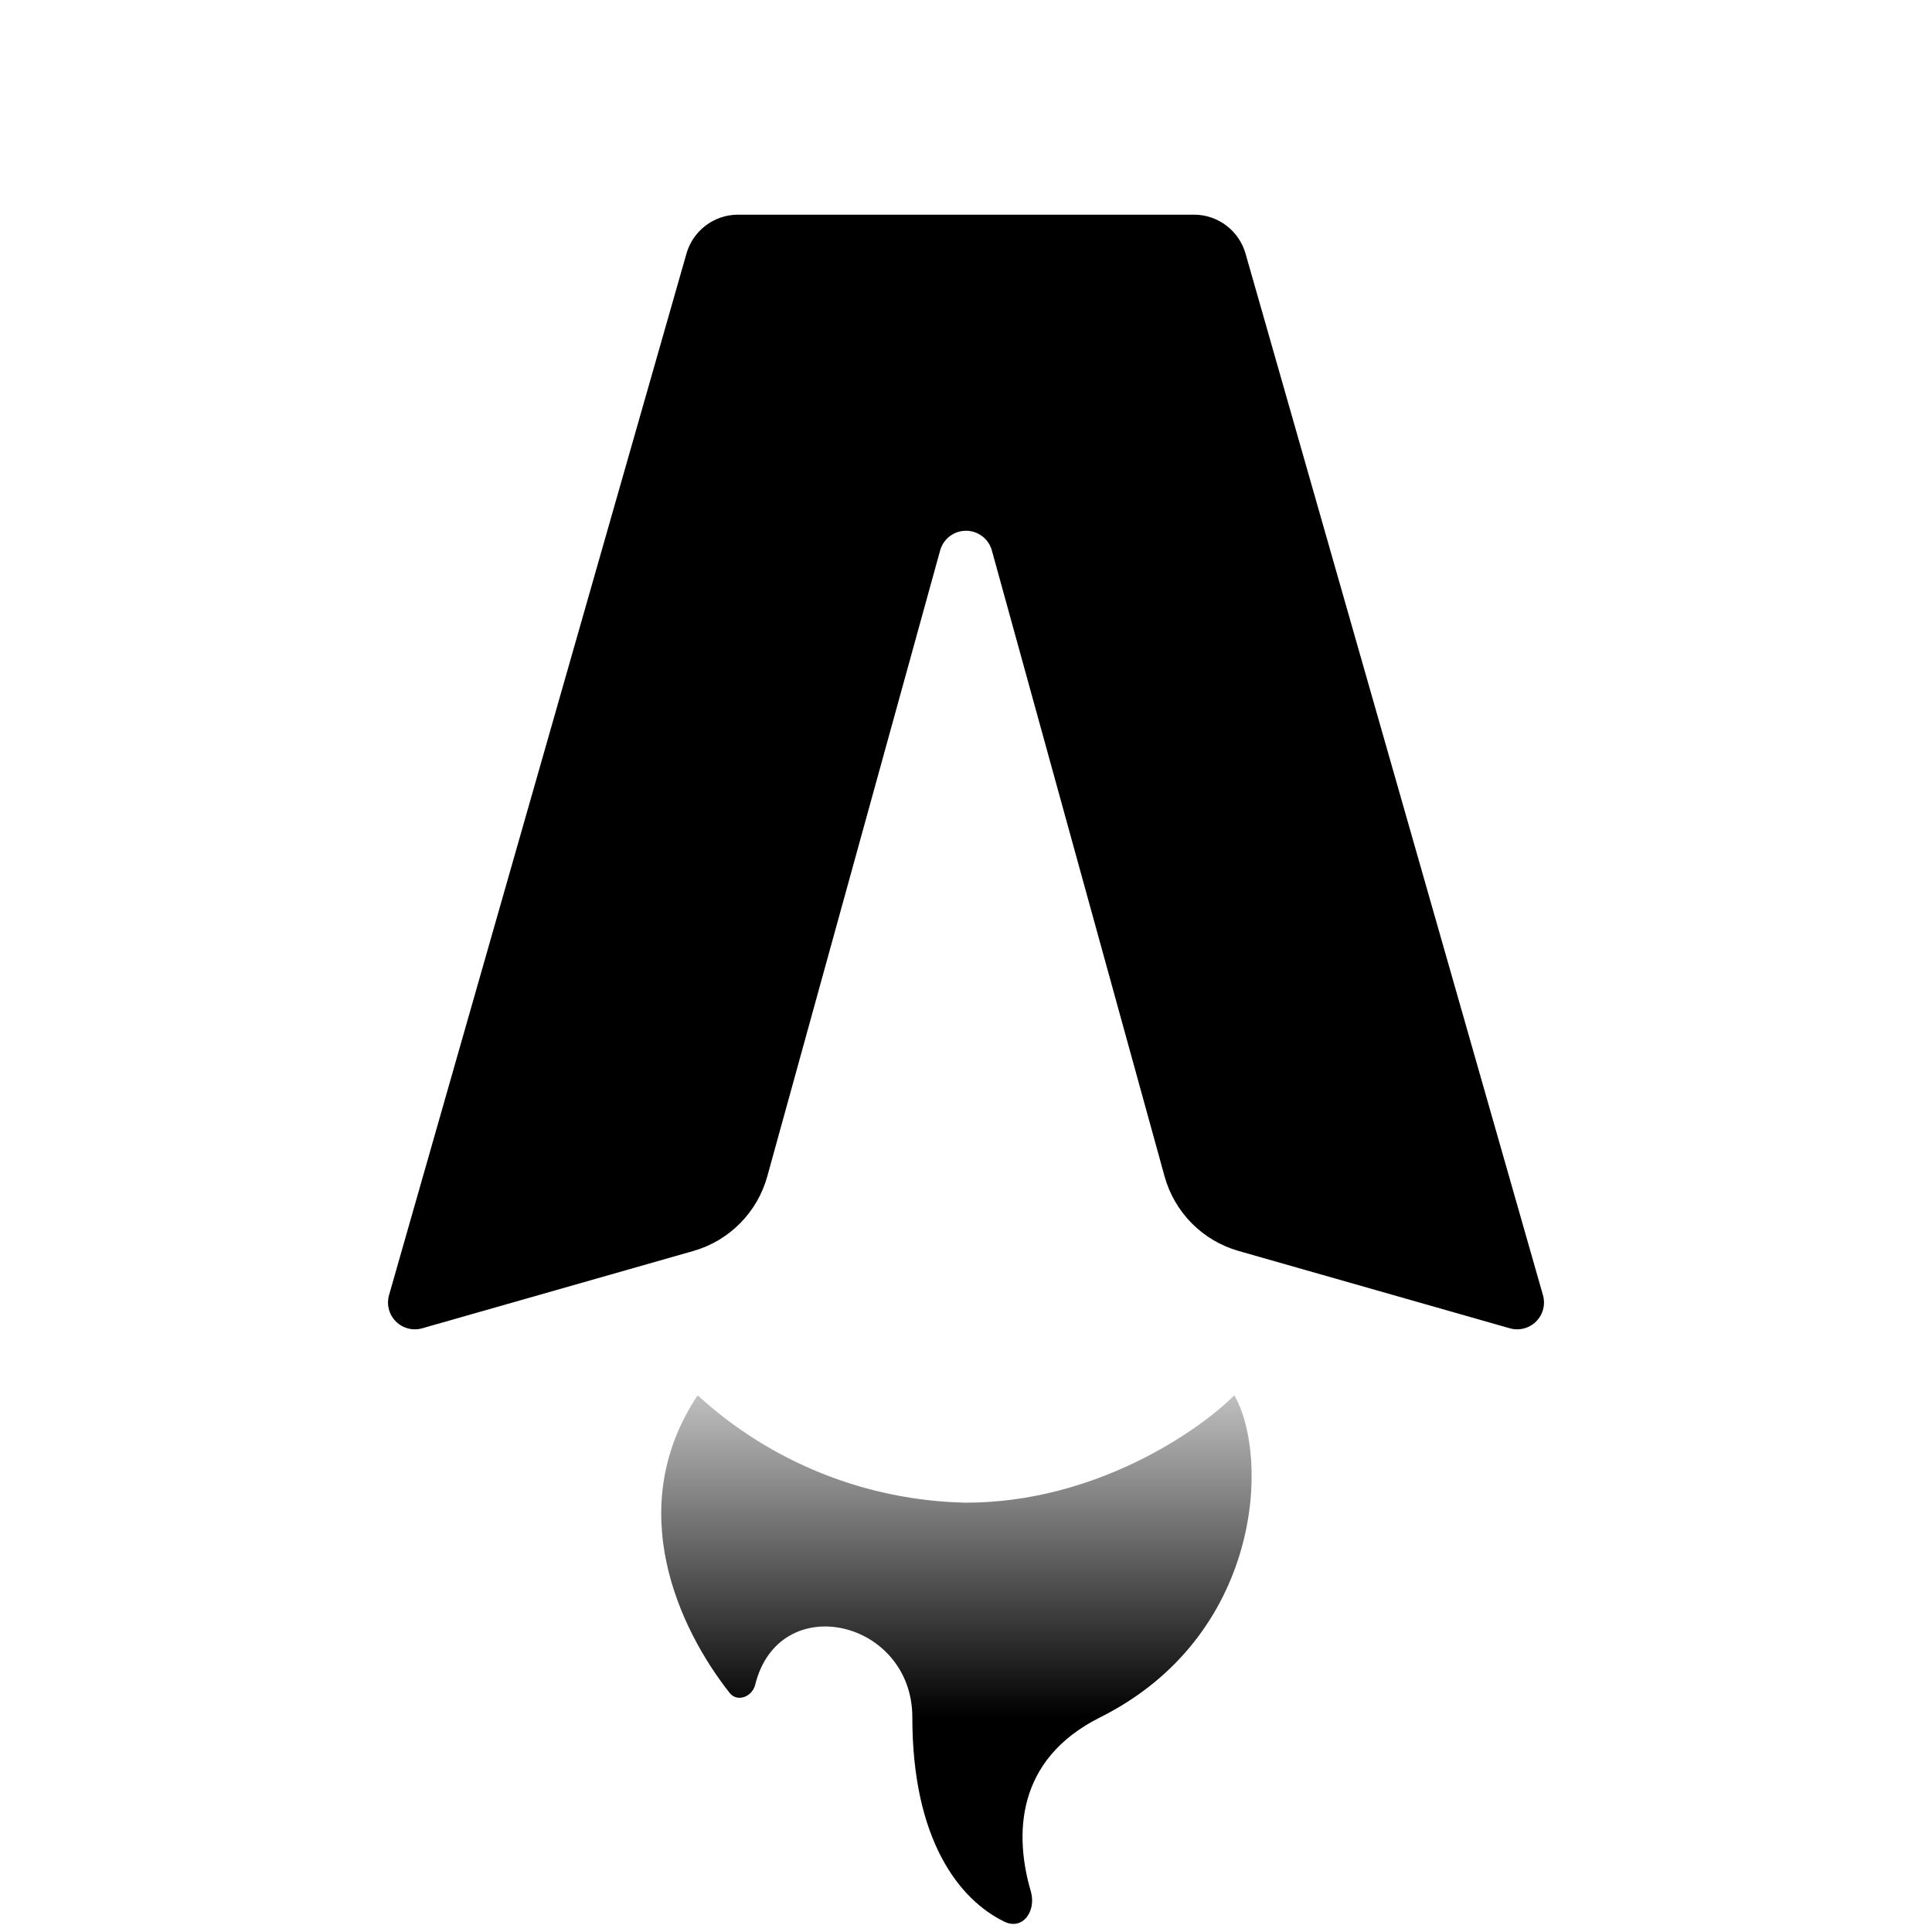
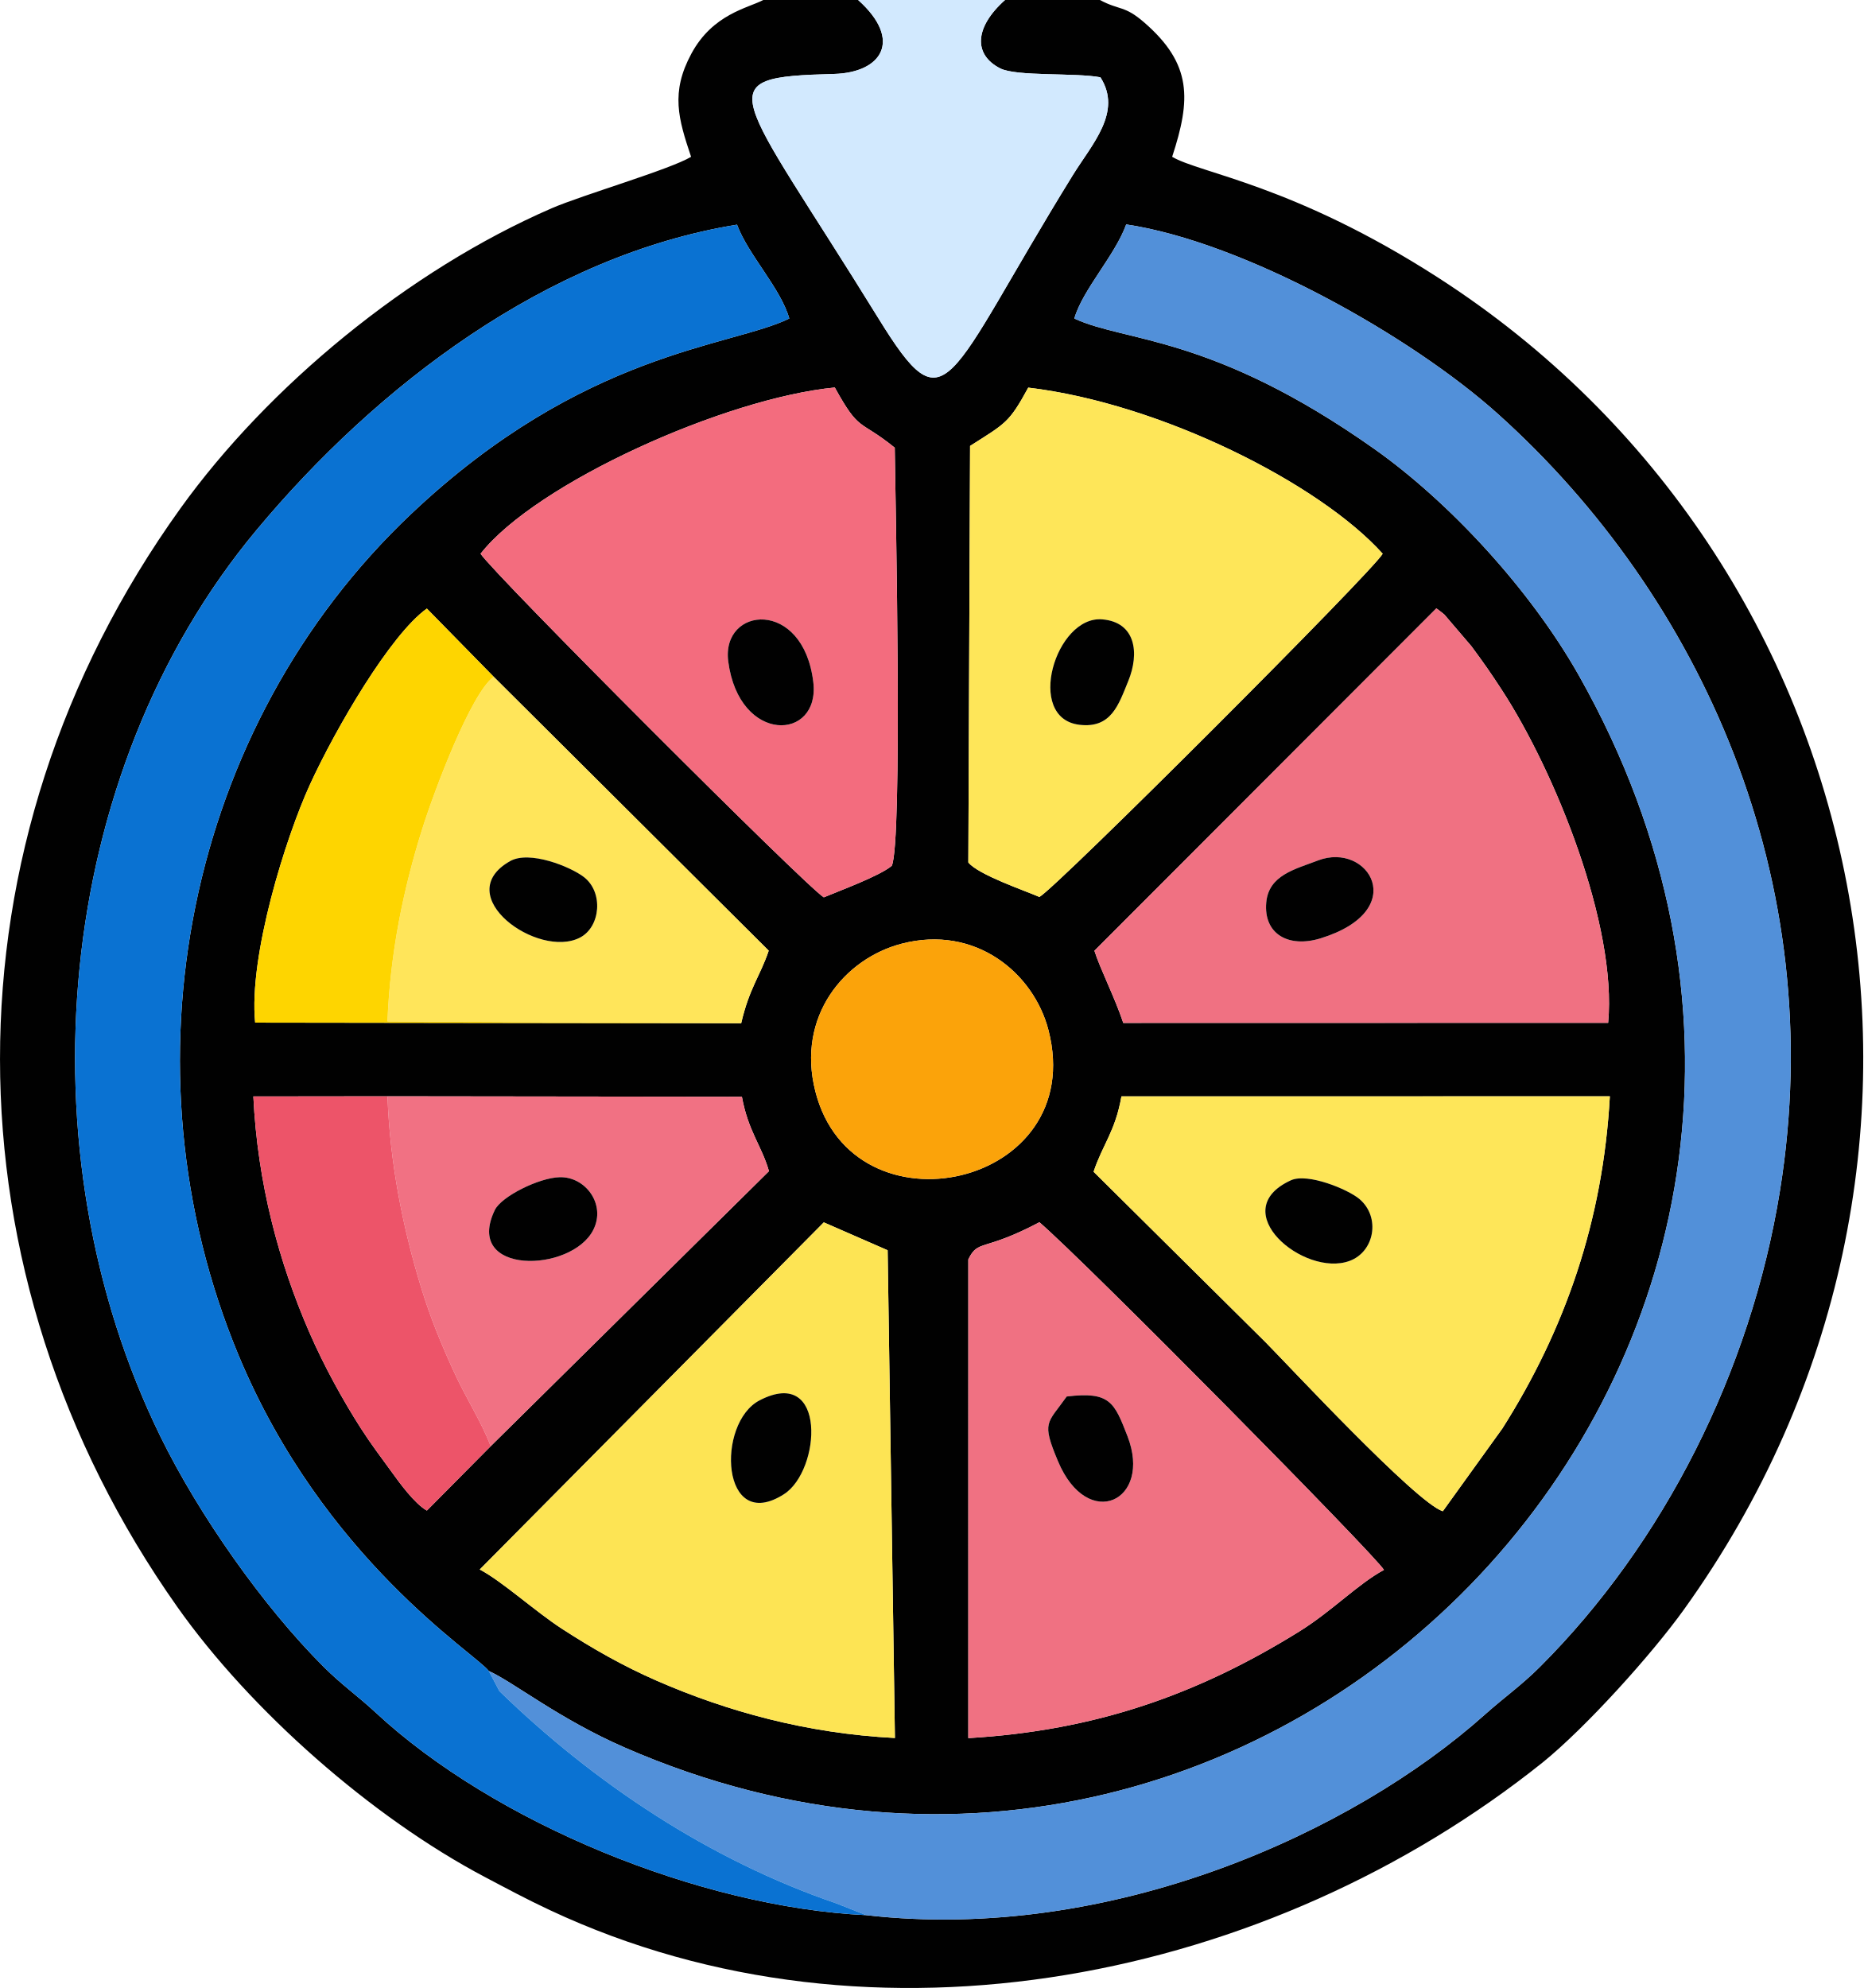
- <svg xmlns="http://www.w3.org/2000/svg" fill="none" viewBox="0 0 36 36">
-   <path fill="#000" d="M22.25 4h-8.5a1 1 0 0 0-.96.73l-5.54 19.4a.5.5 0 0 0 .62.62l5.05-1.44a2 2 0 0 0 1.38-1.4l3.22-11.66a.5.5 0 0 1 .96 0l3.22 11.67a2 2 0 0 0 1.38 1.39l5.05 1.44a.5.5 0 0 0 .62-.62l-5.54-19.4a1 1 0 0 0-.96-.73Z" />
-   <path fill="url(#gradient)" d="M18 28a7.63 7.63 0 0 1-5-2c-1.4 2.1-.35 4.35.6 5.55.14.17.41.07.47-.15.44-1.8 2.93-1.22 2.93.6 0 2.28.87 3.4 1.72 3.81.34.16.59-.2.49-.56-.31-1.05-.29-2.46 1.29-3.25 3-1.5 3.17-4.83 2.5-6-.67.67-2.6 2-5 2Z" />
+ <svg xmlns="http://www.w3.org/2000/svg" xml:space="preserve" width="121.671" height="129.821" style="shape-rendering:geometricPrecision;text-rendering:geometricPrecision;image-rendering:optimizeQuality;fill-rule:evenodd;clip-rule:evenodd" viewBox="0 0 5789.78 6177.63">
  <defs>
-     <linearGradient id="gradient" x1="16" x2="16" y1="32" y2="24" gradientUnits="userSpaceOnUse">
-       <stop stop-color="#000" />
-       <stop offset="1" stop-color="#000" stop-opacity="0" />
-     </linearGradient>
+     <style>.fil0{fill:#010101}.fil4{fill:#f07182}.fil3{fill:#fee659}</style>
  </defs>
-   <style>
-     @media (prefers-color-scheme:dark){:root{filter:invert(100%)}}
-   </style>
+   <g id="Layer_x0020_1">
+     <g id="_2270567926640">
+       <path class="fil0" d="M3008.92 3913.45c31.17-63.45 44.44-22.21 220.91-115.36 143.23 122.98 1046.92 1037.89 1070.6 1080.35-80.9 43.52-161.17 128.13-263.93 191.88-315.26 195.59-633.11 307.74-1027.62 330.8l.04-1487.68zm-449.11-115 198.39 86.67 22.64 1515.61c-275.78-14.23-521.98-82.84-739.5-177.69-105.79-46.13-200.89-100.59-294.85-161.47-83.9-54.37-184.53-146.74-255.77-184.44l1069.07-1078.68zm-1355.72-391.77 1101.21 1.37c20.05 108.67 61.17 151.31 84.17 231.33l-864.76 854.71-198.3 200.01c-38.7-22.01-84.89-86.13-110.68-121.8-33.87-46.82-61.96-83.25-94.46-133.92-54.5-84.94-113.85-192.01-159.74-297.49-95.54-219.62-161.33-464.48-174.29-733.72l416.86-.49zm2194.1 234.53c28.11-84.93 67.3-124.82 86.53-234.22l1517.66-.23c-21.28 386.64-139.15 724.93-333.75 1031.92l-185.25 257.44c-82.73-25.75-482.99-456.95-551.28-525.62l-533.91-529.29zm-596.87-708.6c230.03-60.16 411.07 91.67 456.63 268.45 125.93 488.53-607.41 650.33-724.39 190.25-59.62-234.49 91.6-412.63 267.76-458.69zm1661.92-1042.04c3.02 1.76 6.85 4.87 8.47 6.17 1.6 1.28 6.38 4.71 8.35 6.33 1.96 1.64 5.99 4.8 8.13 6.69l83.94 98.2c39.15 53.04 58.7 80.92 93.81 134.73 166.87 255.78 359.25 733.47 331.16 1035.71l-1506.69.29c-26.02-78.6-71.67-167.35-89.67-224.29l1062.51-1063.82zM2303.08 3179.84l-1510.21-2.03c-20.68-207.01 95.05-575.65 170.03-739.35 80.12-174.92 250.59-467.27 363.52-547.34l207.67 211.87 854.6 851.15c-27.05 80.16-59.8 114.82-85.61 225.71zm711.31-1794.15c110.68-70.56 120.75-71.06 180.77-181.16 411.73 48.9 905.75 298.25 1101.39 516.17-30.43 54.6-1013.12 1037.11-1066.72 1066.57-44.35-19.35-190.27-68.94-220.86-107.25l5.41-1294.34zM1493.28 1720.7c171.54-218.79 759.19-483.6 1100.75-516.57 78.16 141.58 74.44 96.56 186.27 187.06 2.45 173.13 24.77 1229.43-9.35 1299.36-38.27 32.03-163.86 77.97-211.13 97.91-56.29-34.57-1027.01-1006.18-1066.54-1067.76zm25.63 3471.89c76.72 34.32 217.6 148.54 422.49 237.89 2063.37 899.78 4110.54-1302.99 2965.02-3331-152.75-270.42-405.67-541.75-635.56-704.19-504.07-356.2-773.02-331.12-932.53-405.51 26.06-90.36 125.7-194.74 161.22-292.38 367.49 54.98 886.83 347.9 1154.81 588.67 629.03 565.17 1033.34 1447.12 876.38 2415.62-90.91 561.1-361.47 1094.36-745.43 1477.88-58.92 58.85-110.02 93.67-171.43 148.58-409.76 366.32-1162.74 710-1922.38 623.13-517.52-24.78-1156.46-287.91-1524.24-629.62-55.52-51.58-105.79-86.26-162.23-142.66-188.7-188.56-387.38-472.61-505.53-713.04-437.36-889.91-334.27-2060.69 297.13-2818.35 373.28-447.94 903.34-853.77 1493.54-949.44 34.89 93.99 135.37 196.76 162.44 291.61-179.92 88.54-638.02 99.6-1174.52 606.84-699.46 661.33-909.74 1717.42-537.43 2613.28 264.47 636.37 739.24 929.65 778.25 982.69zm3274.34 284.45c135.09-109.31 338.95-335.76 438.89-474.81 993.77-1382.84 610.83-3255.17-763.67-4139.68-448.33-288.5-739.84-323.97-826.18-375.28 58.34-178.11 62.71-287.67-86.6-417.33-62.3-54.08-76.06-36.91-137.82-69.94h-294.94c-96.42 86.15-97.59 170.45-14.91 212.49 50.61 25.74 235.41 12.97 311.45 27.77 68.81 108.22-26.02 207.08-86.22 304.61-399.79 647.84-388.34 793.25-604.23 443.44-443.73-718.97-537.65-747.93-137.68-758.52 147.51-3.9 215.62-103.99 75.18-229.8h-294.74c-47.84 25.32-156.99 43.27-223.57 167.01-64.8 120.45-40.47 201.81-.76 320.26-63.58 38.76-337.89 118.61-433.12 159.91-446.43 193.59-882.19 554.88-1153.44 932.33-752.37 1047.04-739.98 2380.28-9.87 3414.03 227.13 321.59 604.82 654.52 957.1 839.98 69.84 36.76 126.8 67.61 201.36 102.53 1006.77 471.71 2237.46 217.58 3083.77-459.02z" />
+       <path d="m1518.9 5192.59 32.89 62.44c293.23 285.01 651.82 524.56 1047.62 659.89l92.07 36.35c759.64 86.87 1512.62-256.81 1922.38-623.13 61.42-54.91 112.52-89.73 171.43-148.58 383.97-383.52 654.52-916.78 745.43-1477.88 156.96-968.5-247.35-1850.46-876.38-2415.62-267.98-240.77-787.32-533.69-1154.81-588.67-35.52 97.64-135.16 202.03-161.22 292.38 159.51 74.39 428.46 49.32 932.53 405.51 229.89 162.44 482.81 433.77 635.56 704.19 1145.53 2028.01-901.65 4230.78-2965.02 3331-204.89-89.35-345.76-203.57-422.49-237.89z" style="fill:#5290d9" />
+       <path d="m2691.48 5951.27-92.07-36.35c-395.8-135.34-754.39-374.88-1047.62-659.89l-32.89-62.44c-39.01-53.04-513.78-346.32-778.25-982.69-372.31-895.86-162.03-1951.95 537.43-2613.28 536.5-507.24 994.6-518.3 1174.52-606.84-27.07-94.85-127.55-197.62-162.44-291.61-590.2 95.66-1120.26 501.5-1493.54 949.44-631.41 757.66-734.5 1928.44-297.13 2818.35 118.14 240.43 316.83 524.48 505.53 713.04 56.44 56.4 106.71 91.08 162.23 142.66 367.78 341.72 1006.72 604.84 1524.24 629.62z" style="fill:#0a72d2" />
+       <path class="fil3" d="M4011.3 3667.73c51.87-23.7 177.41 27.98 213.12 58.31 66.01 56.02 47 163.77-31.06 192.28-141.71 51.76-388.93-156.04-182.06-250.59zm-613.11-26.53 533.91 529.29c68.29 68.67 468.55 499.86 551.28 525.62l185.25-257.44c194.6-306.99 312.47-645.27 333.75-1031.92l-1517.66.23c-19.23 109.4-58.42 149.29-86.53 234.22z" />
+       <path class="fil4" d="M3314.65 4339.62c134.69-16.53 148.04 18.4 188.75 123.09 78.4 201.52-123.4 298.5-215.79 78.11-52.07-124.21-33.42-115.75 27.03-201.2zm-305.73-426.18-.04 1487.68c394.5-23.06 712.36-135.21 1027.62-330.8 102.77-63.76 183.03-148.36 263.93-191.88-23.69-42.46-927.37-957.37-1070.6-1080.35-176.47 93.15-189.74 51.91-220.91 115.36zM4095.26 2673.94c156.35-60.02 290.12 154.83 8.47 241.85-99.89 30.86-177.89-13.33-169.02-111.47 7.7-84.93 89.08-102.95 160.55-130.37zm-694.53 280.44c18 56.94 63.65 145.7 89.67 224.29l1506.69-.29c28.09-302.24-164.29-779.93-331.16-1035.71-35.11-53.81-54.66-81.69-93.81-134.73l-83.94-98.2c-2.14-1.89-6.17-5.05-8.13-6.69-1.96-1.62-6.74-5.05-8.35-6.33-1.62-1.29-5.45-4.41-8.47-6.17L3400.72 2954.37z" />
+       <path d="M2262.95 2055.7c-22.64-171.74 233.21-197.44 264.31 64.17 21.76 183.11-230.3 193.81-264.31-64.17zm-769.67-335.01c39.53 61.58 1010.24 1033.19 1066.54 1067.76 47.27-19.95 172.86-65.88 211.13-97.91 34.12-69.93 11.8-1126.23 9.35-1299.36-111.83-90.5-108.11-45.48-186.27-187.06-341.56 32.97-929.2 297.78-1100.75 516.57z" style="fill:#f36c7e" />
+       <path class="fil3" d="M3505.81 2116.6c-29.86 72.88-52.39 147.6-151.74 135.63-169.71-20.45-73.94-339.87 71.19-327.56 103.99 8.83 116.27 104.76 80.56 191.94zm-491.43-730.92-5.41 1294.34c30.59 38.31 176.51 87.89 220.86 107.25 53.6-29.46 1036.29-1011.97 1066.72-1066.57-195.64-217.93-689.66-467.27-1101.39-516.17-60.02 110.11-70.09 110.61-180.77 181.16z" />
+       <path d="M2360.52 4351.42c210.08-108.79 190.35 218.21 75.59 291.7-195.84 125.41-211.88-221.11-75.59-291.7zm-869.78 525.71c71.24 37.7 171.87 130.07 255.77 184.44 93.95 60.88 189.06 115.34 294.85 161.47 217.51 94.85 463.71 163.47 739.5 177.69l-22.64-1515.61-198.39-86.67-1069.07 1078.68z" style="fill:#fde454" />
+       <path d="M1843.44 3822.08c-68.25 133.9-403.96 141.31-305.87-61.96 20.29-42.05 136.69-100.21 201.38-102.01 80.48-2.23 144.92 84.66 104.49 163.97zm-318.73 672 864.76-854.71c-23-80.02-64.12-122.66-84.17-231.33l-1101.21-1.37c7.45 209.04 48.49 412.72 106.09 599.37 27.45 88.92 58.7 165.46 98.29 252.42 40.9 89.84 88.36 160.48 116.24 235.61z" style="fill:#f17183" />
+       <path d="M3122.93 0h-456.41c140.45 125.81 72.34 225.89-75.18 229.8-399.97 10.59-306.05 39.55 137.68 758.52 215.89 349.81 204.44 204.4 604.23-443.44 60.2-97.53 155.03-196.4 86.22-304.61-76.04-14.8-260.84-2.03-311.45-27.77-82.68-42.05-81.51-126.35 14.91-212.49z" style="fill:#d2e9fe" />
+       <path d="M1585.01 2675.9c60.3-34.19 187.5 17.18 229.38 49.5 61.53 47.44 51.58 154.91-11.92 187.98-130.55 68-406.14-130.48-217.46-237.48zm718.06 503.93c25.81-110.9 58.56-145.55 85.61-225.71l-854.6-851.15c-71.29 51.98-184.67 354.2-221.72 471.86-59.05 187.46-100.03 386.75-108.4 599.05l1099.11 5.95z" style="fill:#ffe55a" />
+       <path d="m2303.07 3179.83-1099.11-5.95c8.36-212.3 49.35-411.59 108.4-599.05 37.05-117.66 150.43-419.88 221.72-471.86l-207.67-211.87c-112.93 80.07-283.39 372.42-363.52 547.34-74.98 163.7-190.71 532.34-170.03 739.35l1510.21 2.03z" style="fill:#fed500" />
+       <path d="M1524.71 4494.08c-27.88-75.12-75.34-145.77-116.24-235.61-39.59-86.96-70.84-163.5-98.29-252.42-57.61-186.65-98.65-390.33-106.09-599.37l-416.86.49c12.97 269.24 78.76 514.11 174.29 733.72 45.9 105.48 105.25 212.55 159.74 297.49 32.5 50.66 60.59 87.1 94.46 133.92 25.79 35.66 71.98 99.78 110.68 121.8l198.3-200.01z" style="fill:#ed5469" />
+       <path d="M2801.31 2932.61c-176.16 46.06-327.38 224.2-267.76 458.69 116.98 460.08 850.32 298.28 724.39-190.25-45.56-176.78-226.6-328.61-456.63-268.45z" style="fill:#fba30a" />
+       <path class="fil0" d="M2262.95 2055.7c34.01 257.98 286.07 247.28 264.31 64.17-31.1-261.61-286.95-235.91-264.31-64.17zM1843.44 3822.08c40.43-79.31-24.01-166.2-104.49-163.97-64.69 1.8-181.09 59.96-201.38 102.01-98.09 203.27 237.62 195.86 305.87 61.96zM1585.01 2675.9c-188.68 106.99 86.9 305.48 217.46 237.48 63.51-33.07 73.45-140.54 11.92-187.98-41.89-32.32-169.08-83.68-229.38-49.5zM4011.3 3667.73c-206.87 94.55 40.36 302.35 182.06 250.59 78.06-28.51 97.07-136.26 31.06-192.28-35.72-30.32-161.25-82.01-213.12-58.31zM2360.52 4351.42c-136.29 70.59-120.25 417.11 75.59 291.7 114.76-73.49 134.49-400.49-75.59-291.7zM4095.26 2673.94c-71.47 27.43-152.86 45.45-160.55 130.37-8.87 98.15 69.13 142.33 169.02 111.47 281.65-87.01 147.87-301.86-8.47-241.85zM3505.81 2116.6c35.72-87.17 23.43-183.11-80.56-191.94-145.12-12.3-240.89 307.11-71.19 327.56 99.35 11.98 121.89-62.75 151.74-135.63zM3314.65 4339.62c-60.45 85.45-79.1 76.99-27.03 201.2 92.39 220.39 294.18 123.41 215.79-78.11-40.72-104.69-54.06-139.62-188.75-123.09z" />
+     </g>
+   </g>
</svg>
